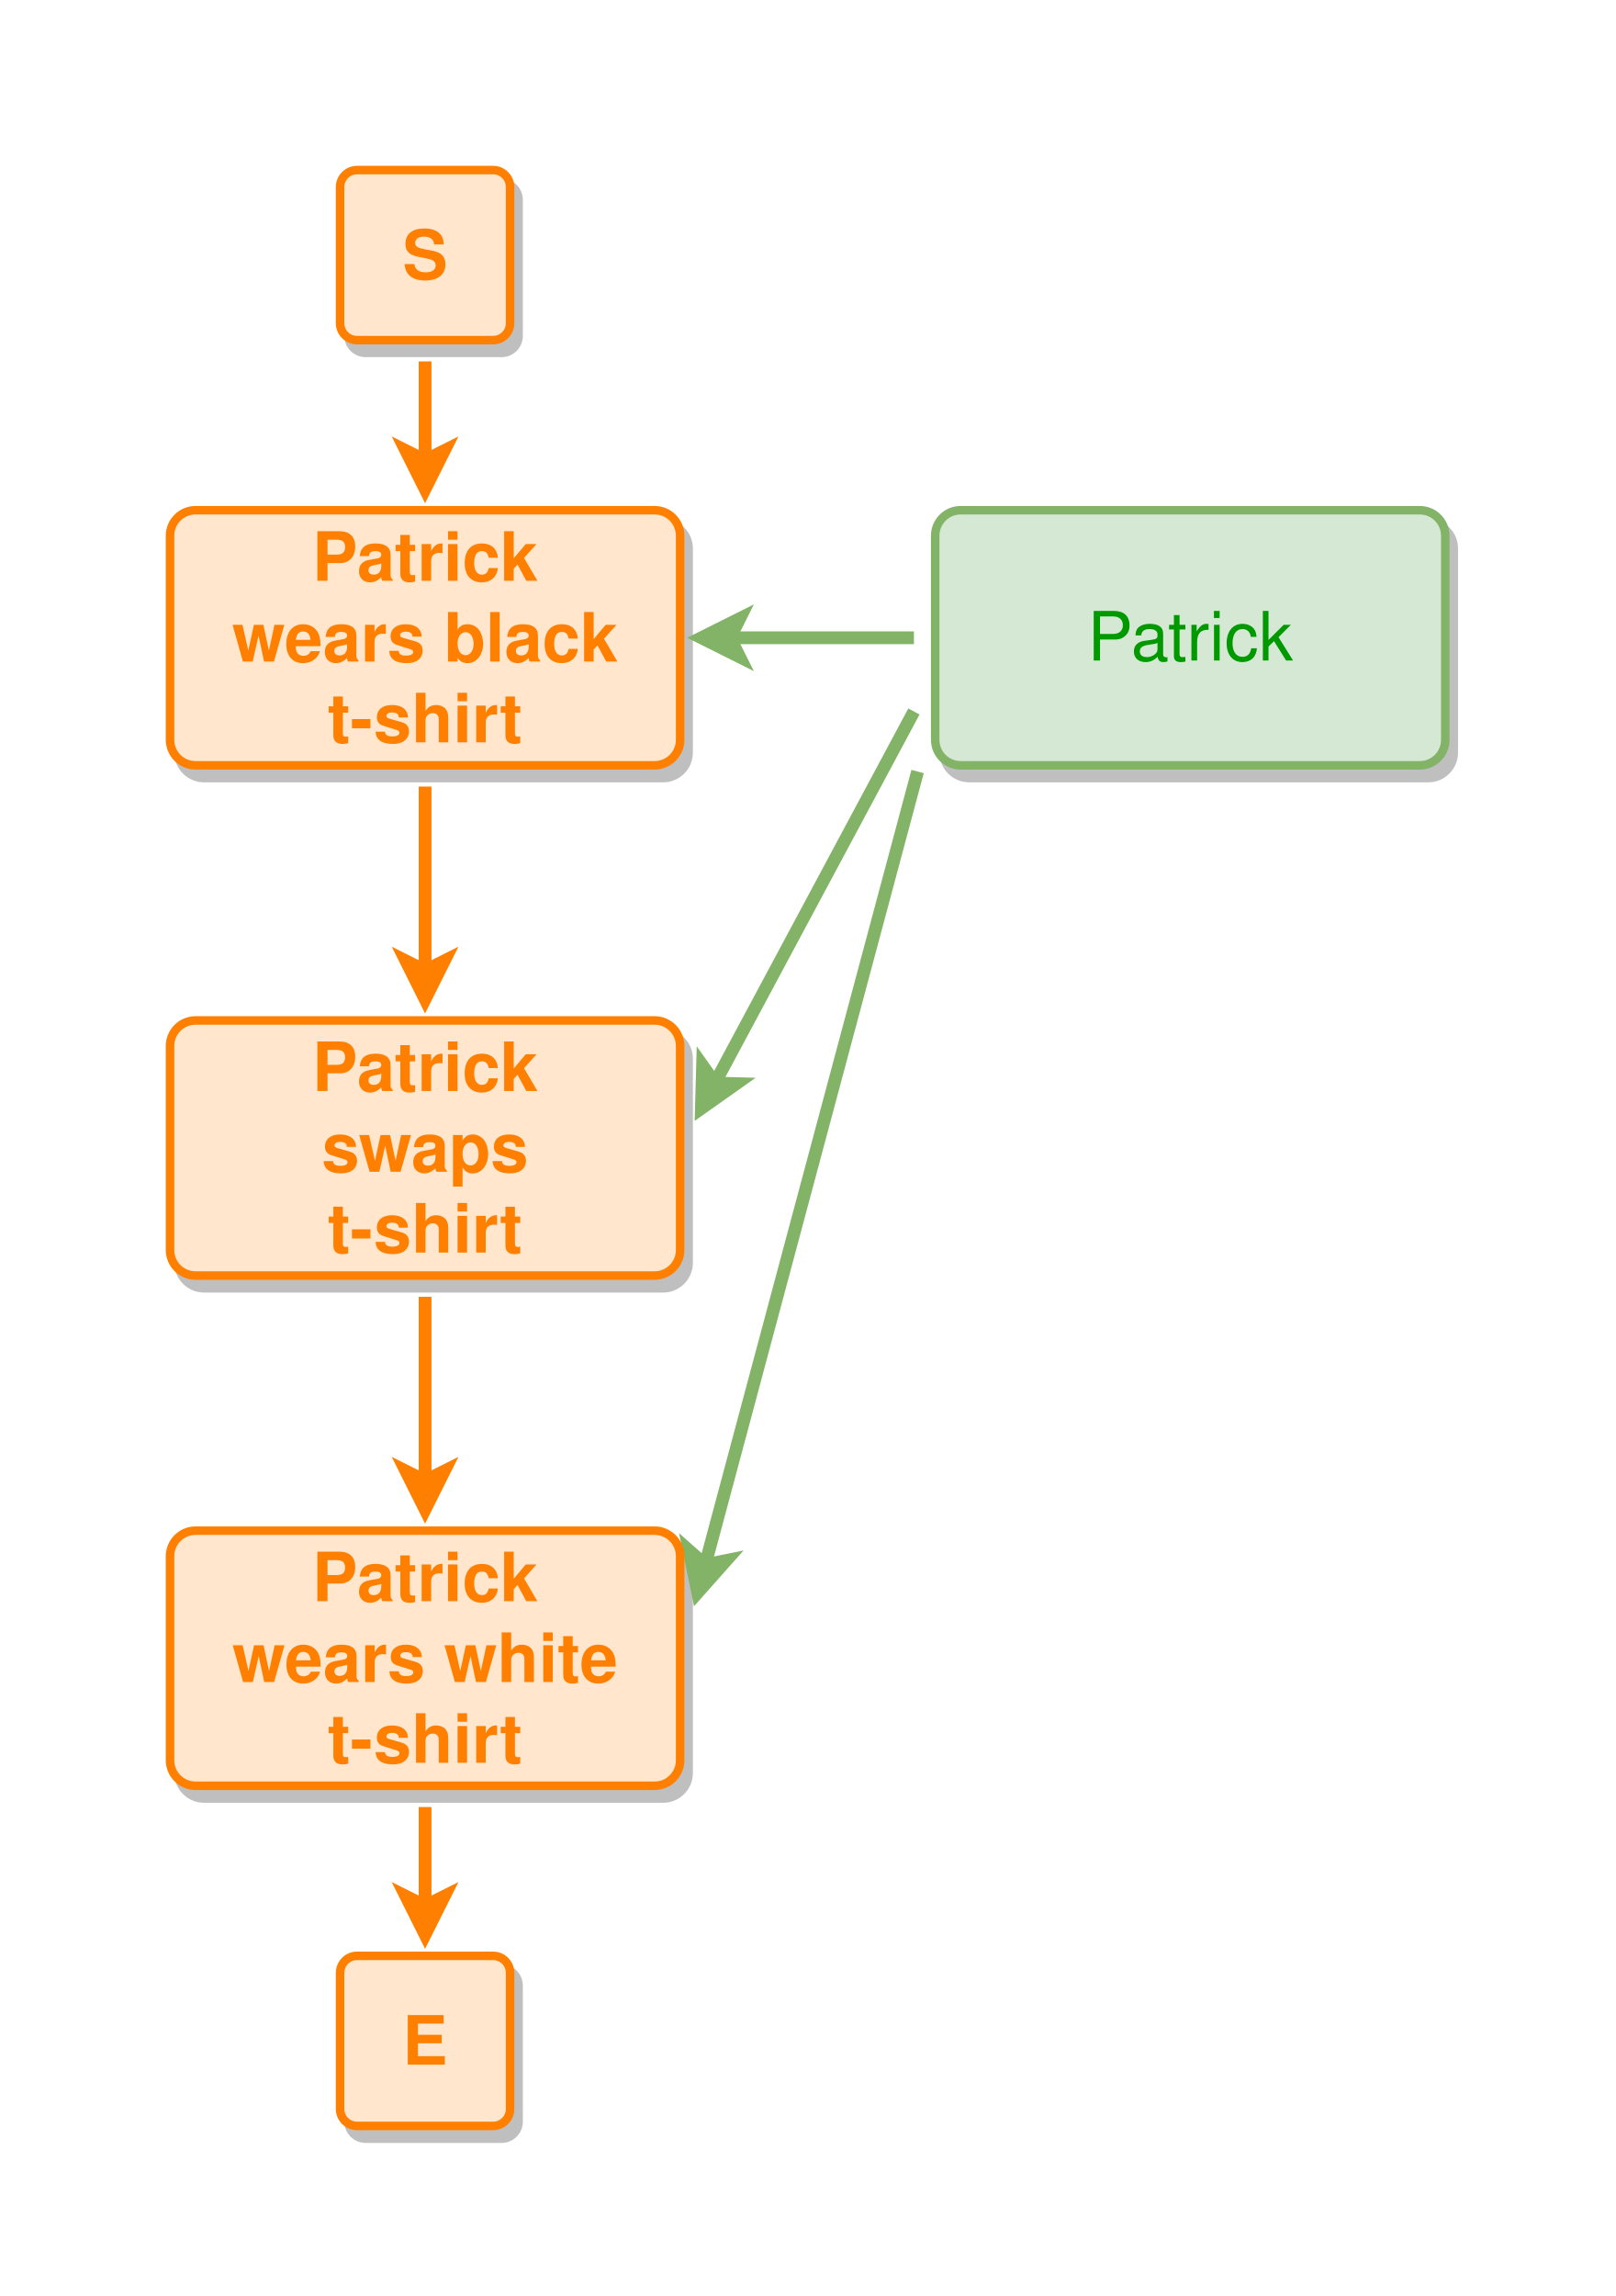
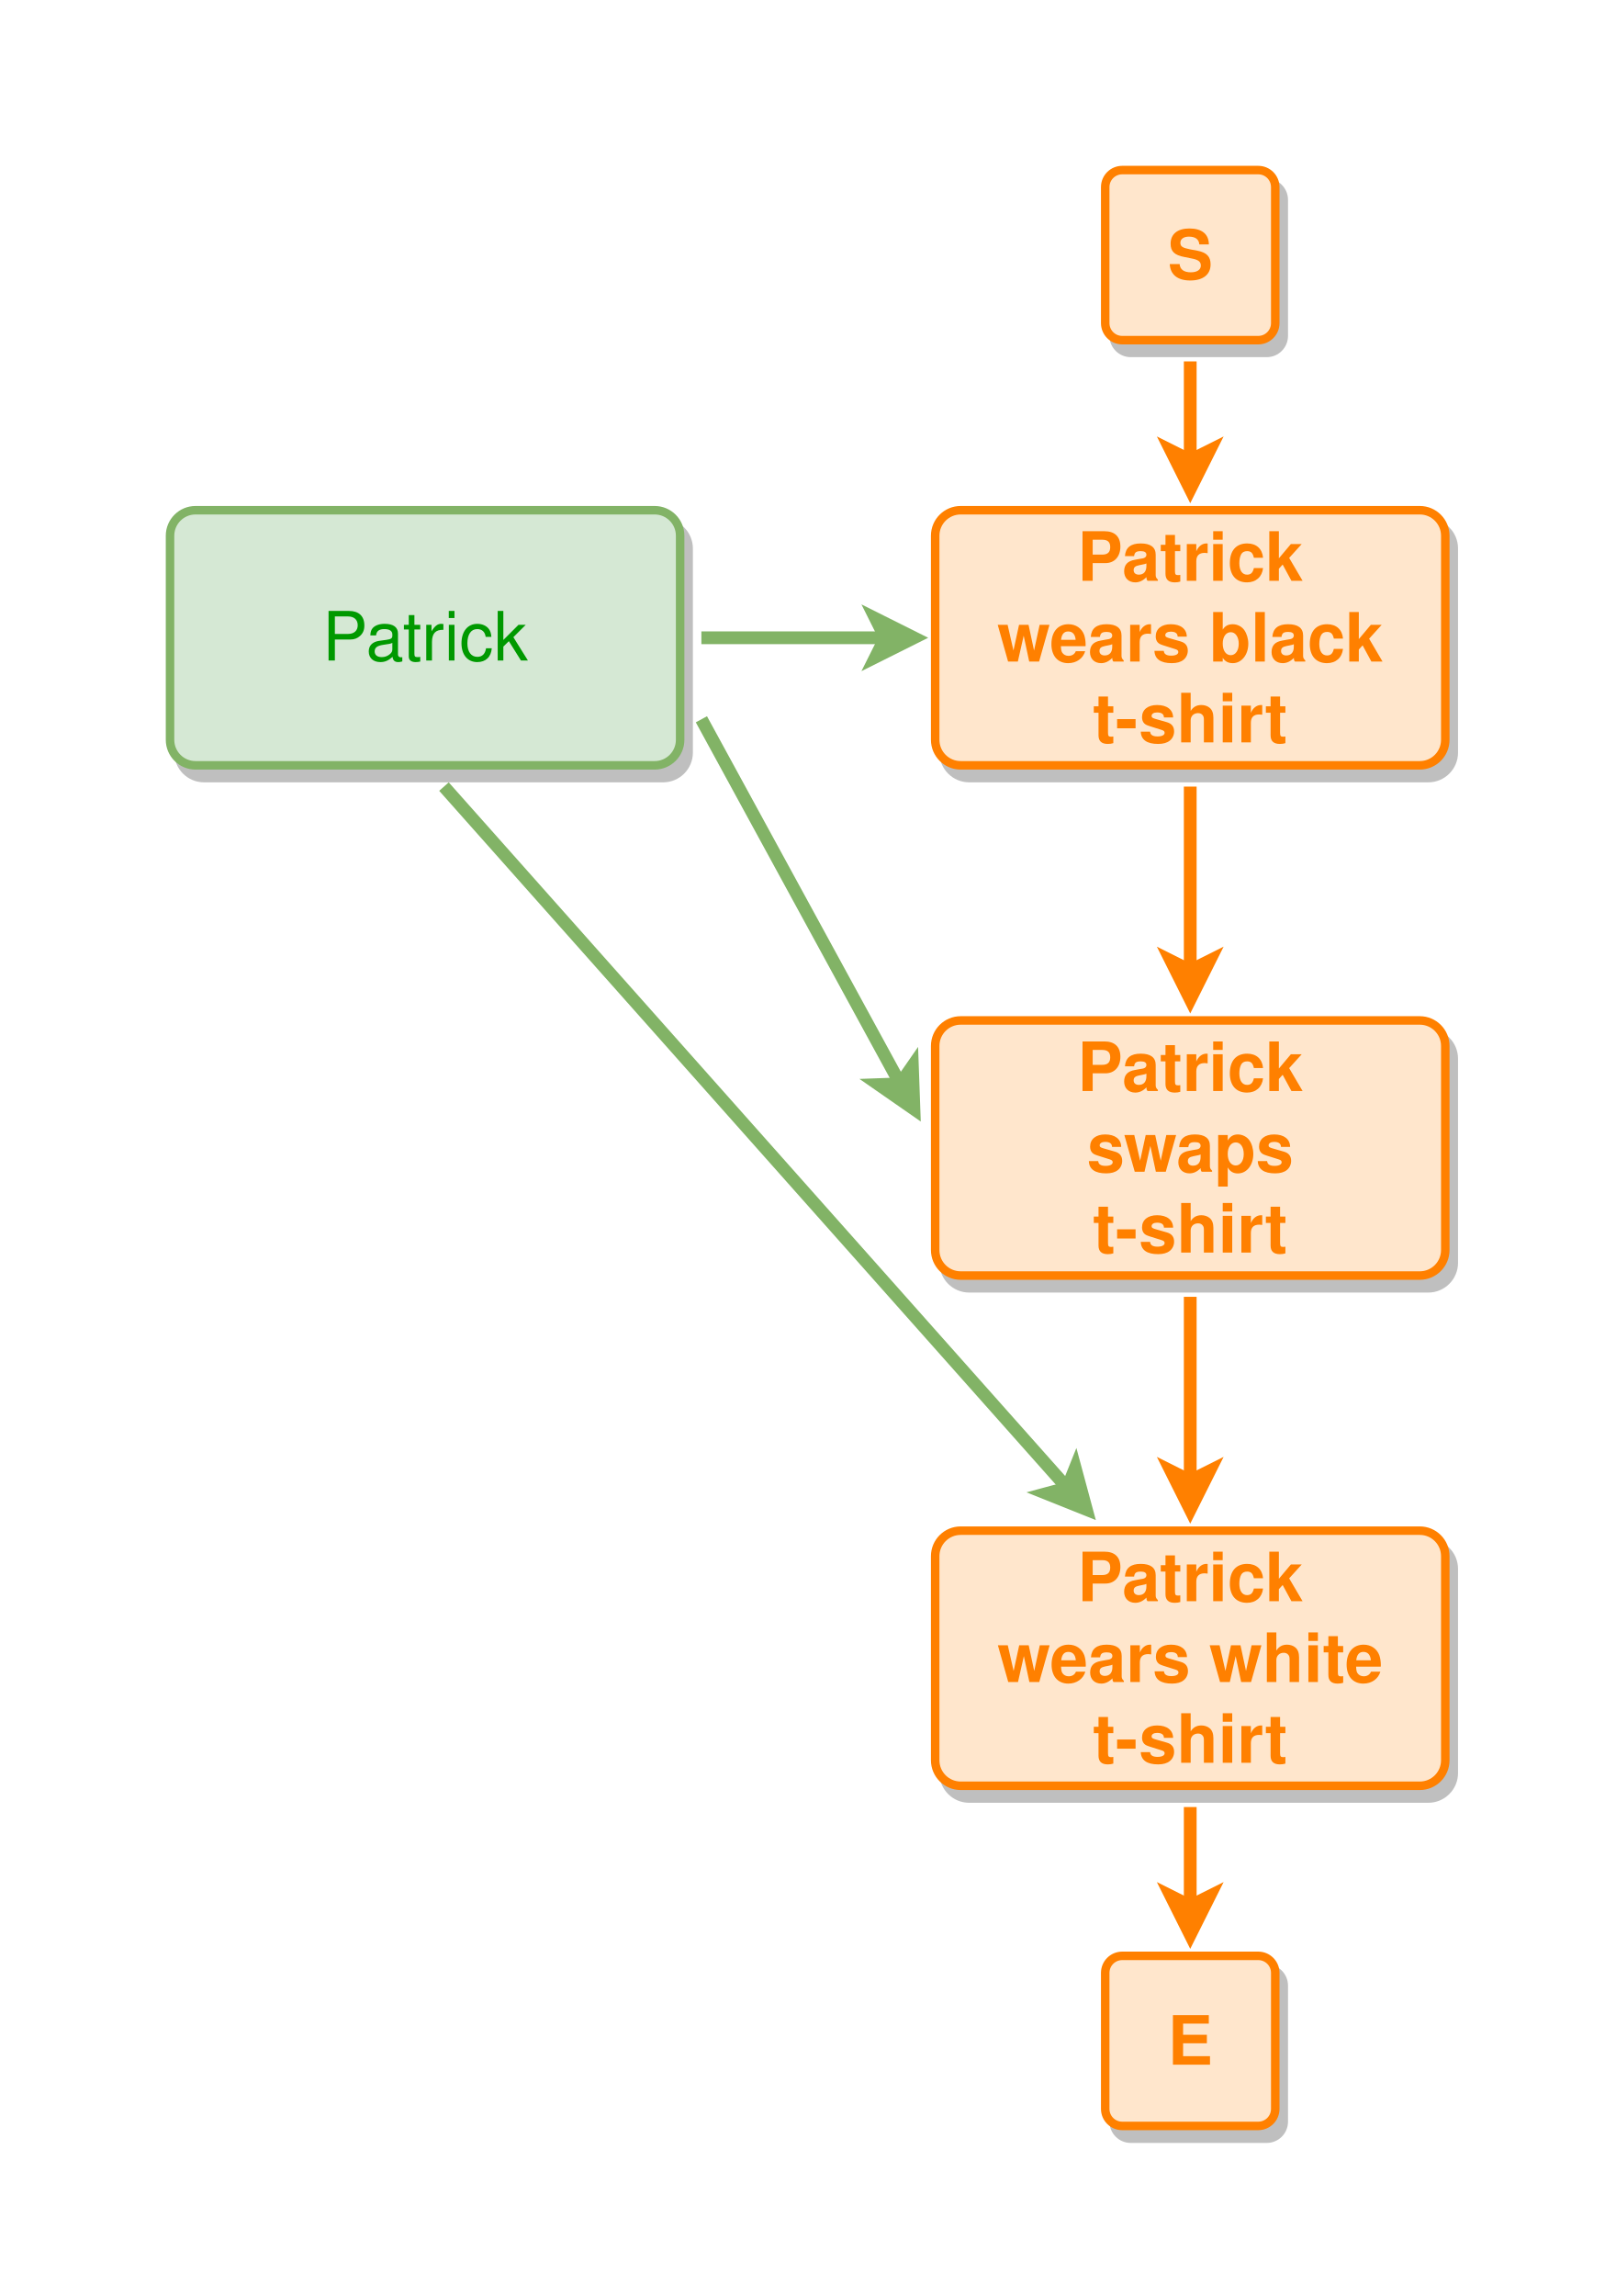
<svg xmlns="http://www.w3.org/2000/svg" width="380" height="540" viewBox="0 0 380 540">
  <defs>
  </defs>
  <g id="container-shells">
  </g>
  <g id="node-shadows">
+     <rect x="220" y="120" width="120" height="60" rx="6" ry="6" fill="#000000" stroke="#000000" stroke-width="2" opacity="0.25" transform="translate(2,3)" />
+     <rect x="220" y="240" width="120" height="60" rx="6" ry="6" fill="#000000" stroke="#000000" stroke-width="2" opacity="0.25" transform="translate(2,3)" />
+     <rect x="220" y="360" width="120" height="60" rx="6" ry="6" fill="#000000" stroke="#000000" stroke-width="2" opacity="0.25" transform="translate(2,3)" />
    <rect x="40" y="120" width="120" height="60" rx="6" ry="6" fill="#000000" stroke="#000000" stroke-width="2" opacity="0.25" transform="translate(2,3)" />
-     <rect x="40" y="240" width="120" height="60" rx="6" ry="6" fill="#000000" stroke="#000000" stroke-width="2" opacity="0.25" transform="translate(2,3)" />
-     <rect x="40" y="360" width="120" height="60" rx="6" ry="6" fill="#000000" stroke="#000000" stroke-width="2" opacity="0.25" transform="translate(2,3)" />
-     <rect x="220" y="120" width="120" height="60" rx="6" ry="6" fill="#000000" stroke="#000000" stroke-width="2" opacity="0.25" transform="translate(2,3)" />
-     <rect x="80" y="40" width="40" height="40" rx="4" ry="4" fill="#000000" stroke="#000000" stroke-width="2" opacity="0.25" transform="translate(2,3)" />
-     <rect x="80" y="460" width="40" height="40" rx="4" ry="4" fill="#000000" stroke="#000000" stroke-width="2" opacity="0.25" transform="translate(2,3)" />
+     <rect x="260" y="40" width="40" height="40" rx="4" ry="4" fill="#000000" stroke="#000000" stroke-width="2" opacity="0.25" transform="translate(2,3)" />
+     <rect x="260" y="460" width="40" height="40" rx="4" ry="4" fill="#000000" stroke="#000000" stroke-width="2" opacity="0.25" transform="translate(2,3)" />
  </g>
  <g id="edges">
    <g class="edge" data-edge-idx="0" data-edge-base="leadsto" data-edge-from="1" data-edge-to="2">
-       <line x1="100.00" y1="185.00" x2="100.00" y2="228.25" stroke="#ff8000" stroke-width="3" />
-       <path d="M 100.00 235.00 L 95.50 226.00 L 100.00 228.25 L 104.50 226.00 Z" fill="#ff8000" stroke="#ff8000" stroke-width="3" stroke-miterlimit="10" />
+       <line x1="280.00" y1="185.00" x2="280.00" y2="228.25" stroke="#ff8000" stroke-width="3" />
+       <path d="M 280.00 235.00 L 275.50 226.00 L 280.00 228.25 L 284.50 226.00 Z" fill="#ff8000" stroke="#ff8000" stroke-width="3" stroke-miterlimit="10" />
    </g>
    <g class="edge" data-edge-idx="1" data-edge-base="leadsto" data-edge-from="2" data-edge-to="3">
-       <line x1="100.00" y1="305.00" x2="100.00" y2="348.25" stroke="#ff8000" stroke-width="3" />
-       <path d="M 100.00 355.00 L 95.50 346.00 L 100.00 348.25 L 104.50 346.00 Z" fill="#ff8000" stroke="#ff8000" stroke-width="3" stroke-miterlimit="10" />
+       <line x1="280.00" y1="305.00" x2="280.00" y2="348.25" stroke="#ff8000" stroke-width="3" />
+       <path d="M 280.00 355.00 L 275.50 346.00 L 280.00 348.25 L 284.50 346.00 Z" fill="#ff8000" stroke="#ff8000" stroke-width="3" stroke-miterlimit="10" />
    </g>
-     <g class="edge" data-edge-idx="2" data-edge-base="leadsto" data-edge-from="3" data-edge-to="6">
-       <line x1="100.00" y1="425.00" x2="100.00" y2="448.25" stroke="#ff8000" stroke-width="3" />
-       <path d="M 100.00 455.00 L 95.50 446.00 L 100.00 448.25 L 104.50 446.00 Z" fill="#ff8000" stroke="#ff8000" stroke-width="3" stroke-miterlimit="10" />
+     <g class="edge" data-edge-idx="2" data-edge-base="partof" data-edge-from="4" data-edge-to="1">
+       <line x1="165.00" y1="150.00" x2="208.25" y2="150.00" stroke="#82b366" stroke-width="3" />
+       <path d="M 215.00 150.00 L 206.00 154.50 L 208.25 150.00 L 206.00 145.50 Z" fill="#82b366" stroke="#82b366" stroke-width="3" stroke-miterlimit="10" />
    </g>
-     <g class="edge" data-edge-idx="3" data-edge-base="partof" data-edge-from="4" data-edge-to="1">
-       <line x1="215.00" y1="150.00" x2="171.75" y2="150.00" stroke="#82b366" stroke-width="3" />
-       <path d="M 165.00 150.00 L 174.00 145.50 L 171.75 150.00 L 174.00 154.50 Z" fill="#82b366" stroke="#82b366" stroke-width="3" stroke-miterlimit="10" />
+     <g class="edge" data-edge-idx="3" data-edge-base="partof" data-edge-from="4" data-edge-to="2">
+       <line x1="165.00" y1="169.17" x2="211.77" y2="254.91" stroke="#82b366" stroke-width="3" />
+       <path d="M 215.00 260.83 L 206.74 255.09 L 211.77 254.91 L 214.64 250.78 Z" fill="#82b366" stroke="#82b366" stroke-width="3" stroke-miterlimit="10" />
    </g>
-     <g class="edge" data-edge-idx="4" data-edge-base="partof" data-edge-from="4" data-edge-to="2">
-       <line x1="215.00" y1="167.33" x2="168.19" y2="254.72" stroke="#82b366" stroke-width="3" />
-       <path d="M 165.00 260.67 L 165.28 250.61 L 168.19 254.72 L 173.22 254.86 Z" fill="#82b366" stroke="#82b366" stroke-width="3" stroke-miterlimit="10" />
+     <g class="edge" data-edge-idx="4" data-edge-base="partof" data-edge-from="4" data-edge-to="3">
+       <line x1="104.44" y1="185.00" x2="251.07" y2="349.95" stroke="#82b366" stroke-width="3" />
+       <path d="M 255.56 355.00 L 246.21 351.26 L 251.07 349.95 L 252.94 345.28 Z" fill="#82b366" stroke="#82b366" stroke-width="3" stroke-miterlimit="10" />
    </g>
-     <g class="edge" data-edge-idx="5" data-edge-base="partof" data-edge-from="4" data-edge-to="3">
-       <line x1="215.86" y1="181.46" x2="165.89" y2="368.02" stroke="#82b366" stroke-width="3" />
-       <path d="M 164.14 374.54 L 162.12 364.69 L 165.89 368.02 L 170.82 367.02 Z" fill="#82b366" stroke="#82b366" stroke-width="3" stroke-miterlimit="10" />
+     <g class="edge" data-edge-idx="5" data-edge-base="leadsto" data-edge-from="5" data-edge-to="1">
+       <line x1="280.00" y1="85.00" x2="280.00" y2="108.25" stroke="#ff8000" stroke-width="3" />
+       <path d="M 280.00 115.00 L 275.50 106.00 L 280.00 108.25 L 284.50 106.00 Z" fill="#ff8000" stroke="#ff8000" stroke-width="3" stroke-miterlimit="10" />
    </g>
-     <g class="edge" data-edge-idx="6" data-edge-base="leadsto" data-edge-from="5" data-edge-to="1">
-       <line x1="100.00" y1="85.00" x2="100.00" y2="108.25" stroke="#ff8000" stroke-width="3" />
-       <path d="M 100.00 115.00 L 95.50 106.00 L 100.00 108.25 L 104.50 106.00 Z" fill="#ff8000" stroke="#ff8000" stroke-width="3" stroke-miterlimit="10" />
+     <g class="edge" data-edge-idx="6" data-edge-base="leadsto" data-edge-from="3" data-edge-to="6">
+       <line x1="280.00" y1="425.00" x2="280.00" y2="448.25" stroke="#ff8000" stroke-width="3" />
+       <path d="M 280.00 455.00 L 275.50 446.00 L 280.00 448.25 L 284.50 446.00 Z" fill="#ff8000" stroke="#ff8000" stroke-width="3" stroke-miterlimit="10" />
    </g>
  </g>
  <g id="nodes">
-     <rect x="40" y="120" width="120" height="60" rx="6" ry="6" fill="#ffe6cc" stroke="#ff8000" stroke-width="2" />
-     <text x="100" y="131" text-anchor="middle" dominant-baseline="middle" font-family="Helvetica,Inter,Segoe UI,Arial" font-size="16" font-weight="bold" fill="#ff8000">Patrick</text>
-     <text x="100" y="150" text-anchor="middle" dominant-baseline="middle" font-family="Helvetica,Inter,Segoe UI,Arial" font-size="16" font-weight="bold" fill="#ff8000">wears black</text>
-     <text x="100" y="169" text-anchor="middle" dominant-baseline="middle" font-family="Helvetica,Inter,Segoe UI,Arial" font-size="16" font-weight="bold" fill="#ff8000">t-shirt</text>
-     <rect x="40" y="240" width="120" height="60" rx="6" ry="6" fill="#ffe6cc" stroke="#ff8000" stroke-width="2" />
-     <text x="100" y="251" text-anchor="middle" dominant-baseline="middle" font-family="Helvetica,Inter,Segoe UI,Arial" font-size="16" font-weight="bold" fill="#ff8000">Patrick</text>
-     <text x="100" y="270" text-anchor="middle" dominant-baseline="middle" font-family="Helvetica,Inter,Segoe UI,Arial" font-size="16" font-weight="bold" fill="#ff8000">swaps</text>
-     <text x="100" y="289" text-anchor="middle" dominant-baseline="middle" font-family="Helvetica,Inter,Segoe UI,Arial" font-size="16" font-weight="bold" fill="#ff8000">t-shirt</text>
-     <rect x="40" y="360" width="120" height="60" rx="6" ry="6" fill="#ffe6cc" stroke="#ff8000" stroke-width="2" />
-     <text x="100" y="371" text-anchor="middle" dominant-baseline="middle" font-family="Helvetica,Inter,Segoe UI,Arial" font-size="16" font-weight="bold" fill="#ff8000">Patrick</text>
-     <text x="100" y="390" text-anchor="middle" dominant-baseline="middle" font-family="Helvetica,Inter,Segoe UI,Arial" font-size="16" font-weight="bold" fill="#ff8000">wears white</text>
-     <text x="100" y="409" text-anchor="middle" dominant-baseline="middle" font-family="Helvetica,Inter,Segoe UI,Arial" font-size="16" font-weight="bold" fill="#ff8000">t-shirt</text>
-     <rect x="220" y="120" width="120" height="60" rx="6" ry="6" fill="#d5e8d4" stroke="#82b366" stroke-width="2" />
-     <text x="280" y="150" text-anchor="middle" dominant-baseline="middle" font-family="Helvetica,Inter,Segoe UI,Arial" font-size="16" font-weight="normal" fill="#009900">Patrick</text>
-     <rect x="80" y="40" width="40" height="40" rx="4" ry="4" fill="#ffe6cc" stroke="#ff8000" stroke-width="2" />
-     <text x="100" y="60" text-anchor="middle" dominant-baseline="middle" font-family="Helvetica,Inter,Segoe UI,Arial" font-size="16" font-weight="bold" fill="#ff8000">S</text>
-     <rect x="80" y="460" width="40" height="40" rx="4" ry="4" fill="#ffe6cc" stroke="#ff8000" stroke-width="2" />
-     <text x="100" y="480" text-anchor="middle" dominant-baseline="middle" font-family="Helvetica,Inter,Segoe UI,Arial" font-size="16" font-weight="bold" fill="#ff8000">E</text>
+     <rect x="220" y="120" width="120" height="60" rx="6" ry="6" fill="#ffe6cc" stroke="#ff8000" stroke-width="2" />
+     <text x="280" y="131" text-anchor="middle" dominant-baseline="middle" font-family="Helvetica,Inter,Segoe UI,Arial" font-size="16" font-weight="bold" fill="#ff8000">Patrick</text>
+     <text x="280" y="150" text-anchor="middle" dominant-baseline="middle" font-family="Helvetica,Inter,Segoe UI,Arial" font-size="16" font-weight="bold" fill="#ff8000">wears black</text>
+     <text x="280" y="169" text-anchor="middle" dominant-baseline="middle" font-family="Helvetica,Inter,Segoe UI,Arial" font-size="16" font-weight="bold" fill="#ff8000">t-shirt</text>
+     <rect x="220" y="240" width="120" height="60" rx="6" ry="6" fill="#ffe6cc" stroke="#ff8000" stroke-width="2" />
+     <text x="280" y="251" text-anchor="middle" dominant-baseline="middle" font-family="Helvetica,Inter,Segoe UI,Arial" font-size="16" font-weight="bold" fill="#ff8000">Patrick</text>
+     <text x="280" y="270" text-anchor="middle" dominant-baseline="middle" font-family="Helvetica,Inter,Segoe UI,Arial" font-size="16" font-weight="bold" fill="#ff8000">swaps</text>
+     <text x="280" y="289" text-anchor="middle" dominant-baseline="middle" font-family="Helvetica,Inter,Segoe UI,Arial" font-size="16" font-weight="bold" fill="#ff8000">t-shirt</text>
+     <rect x="220" y="360" width="120" height="60" rx="6" ry="6" fill="#ffe6cc" stroke="#ff8000" stroke-width="2" />
+     <text x="280" y="371" text-anchor="middle" dominant-baseline="middle" font-family="Helvetica,Inter,Segoe UI,Arial" font-size="16" font-weight="bold" fill="#ff8000">Patrick</text>
+     <text x="280" y="390" text-anchor="middle" dominant-baseline="middle" font-family="Helvetica,Inter,Segoe UI,Arial" font-size="16" font-weight="bold" fill="#ff8000">wears white</text>
+     <text x="280" y="409" text-anchor="middle" dominant-baseline="middle" font-family="Helvetica,Inter,Segoe UI,Arial" font-size="16" font-weight="bold" fill="#ff8000">t-shirt</text>
+     <rect x="40" y="120" width="120" height="60" rx="6" ry="6" fill="#d5e8d4" stroke="#82b366" stroke-width="2" />
+     <text x="100" y="150" text-anchor="middle" dominant-baseline="middle" font-family="Helvetica,Inter,Segoe UI,Arial" font-size="16" font-weight="normal" fill="#009900">Patrick</text>
+     <rect x="260" y="40" width="40" height="40" rx="4" ry="4" fill="#ffe6cc" stroke="#ff8000" stroke-width="2" />
+     <text x="280" y="60" text-anchor="middle" dominant-baseline="middle" font-family="Helvetica,Inter,Segoe UI,Arial" font-size="16" font-weight="bold" fill="#ff8000">S</text>
+     <rect x="260" y="460" width="40" height="40" rx="4" ry="4" fill="#ffe6cc" stroke="#ff8000" stroke-width="2" />
+     <text x="280" y="480" text-anchor="middle" dominant-baseline="middle" font-family="Helvetica,Inter,Segoe UI,Arial" font-size="16" font-weight="bold" fill="#ff8000">E</text>
  </g>
</svg>
